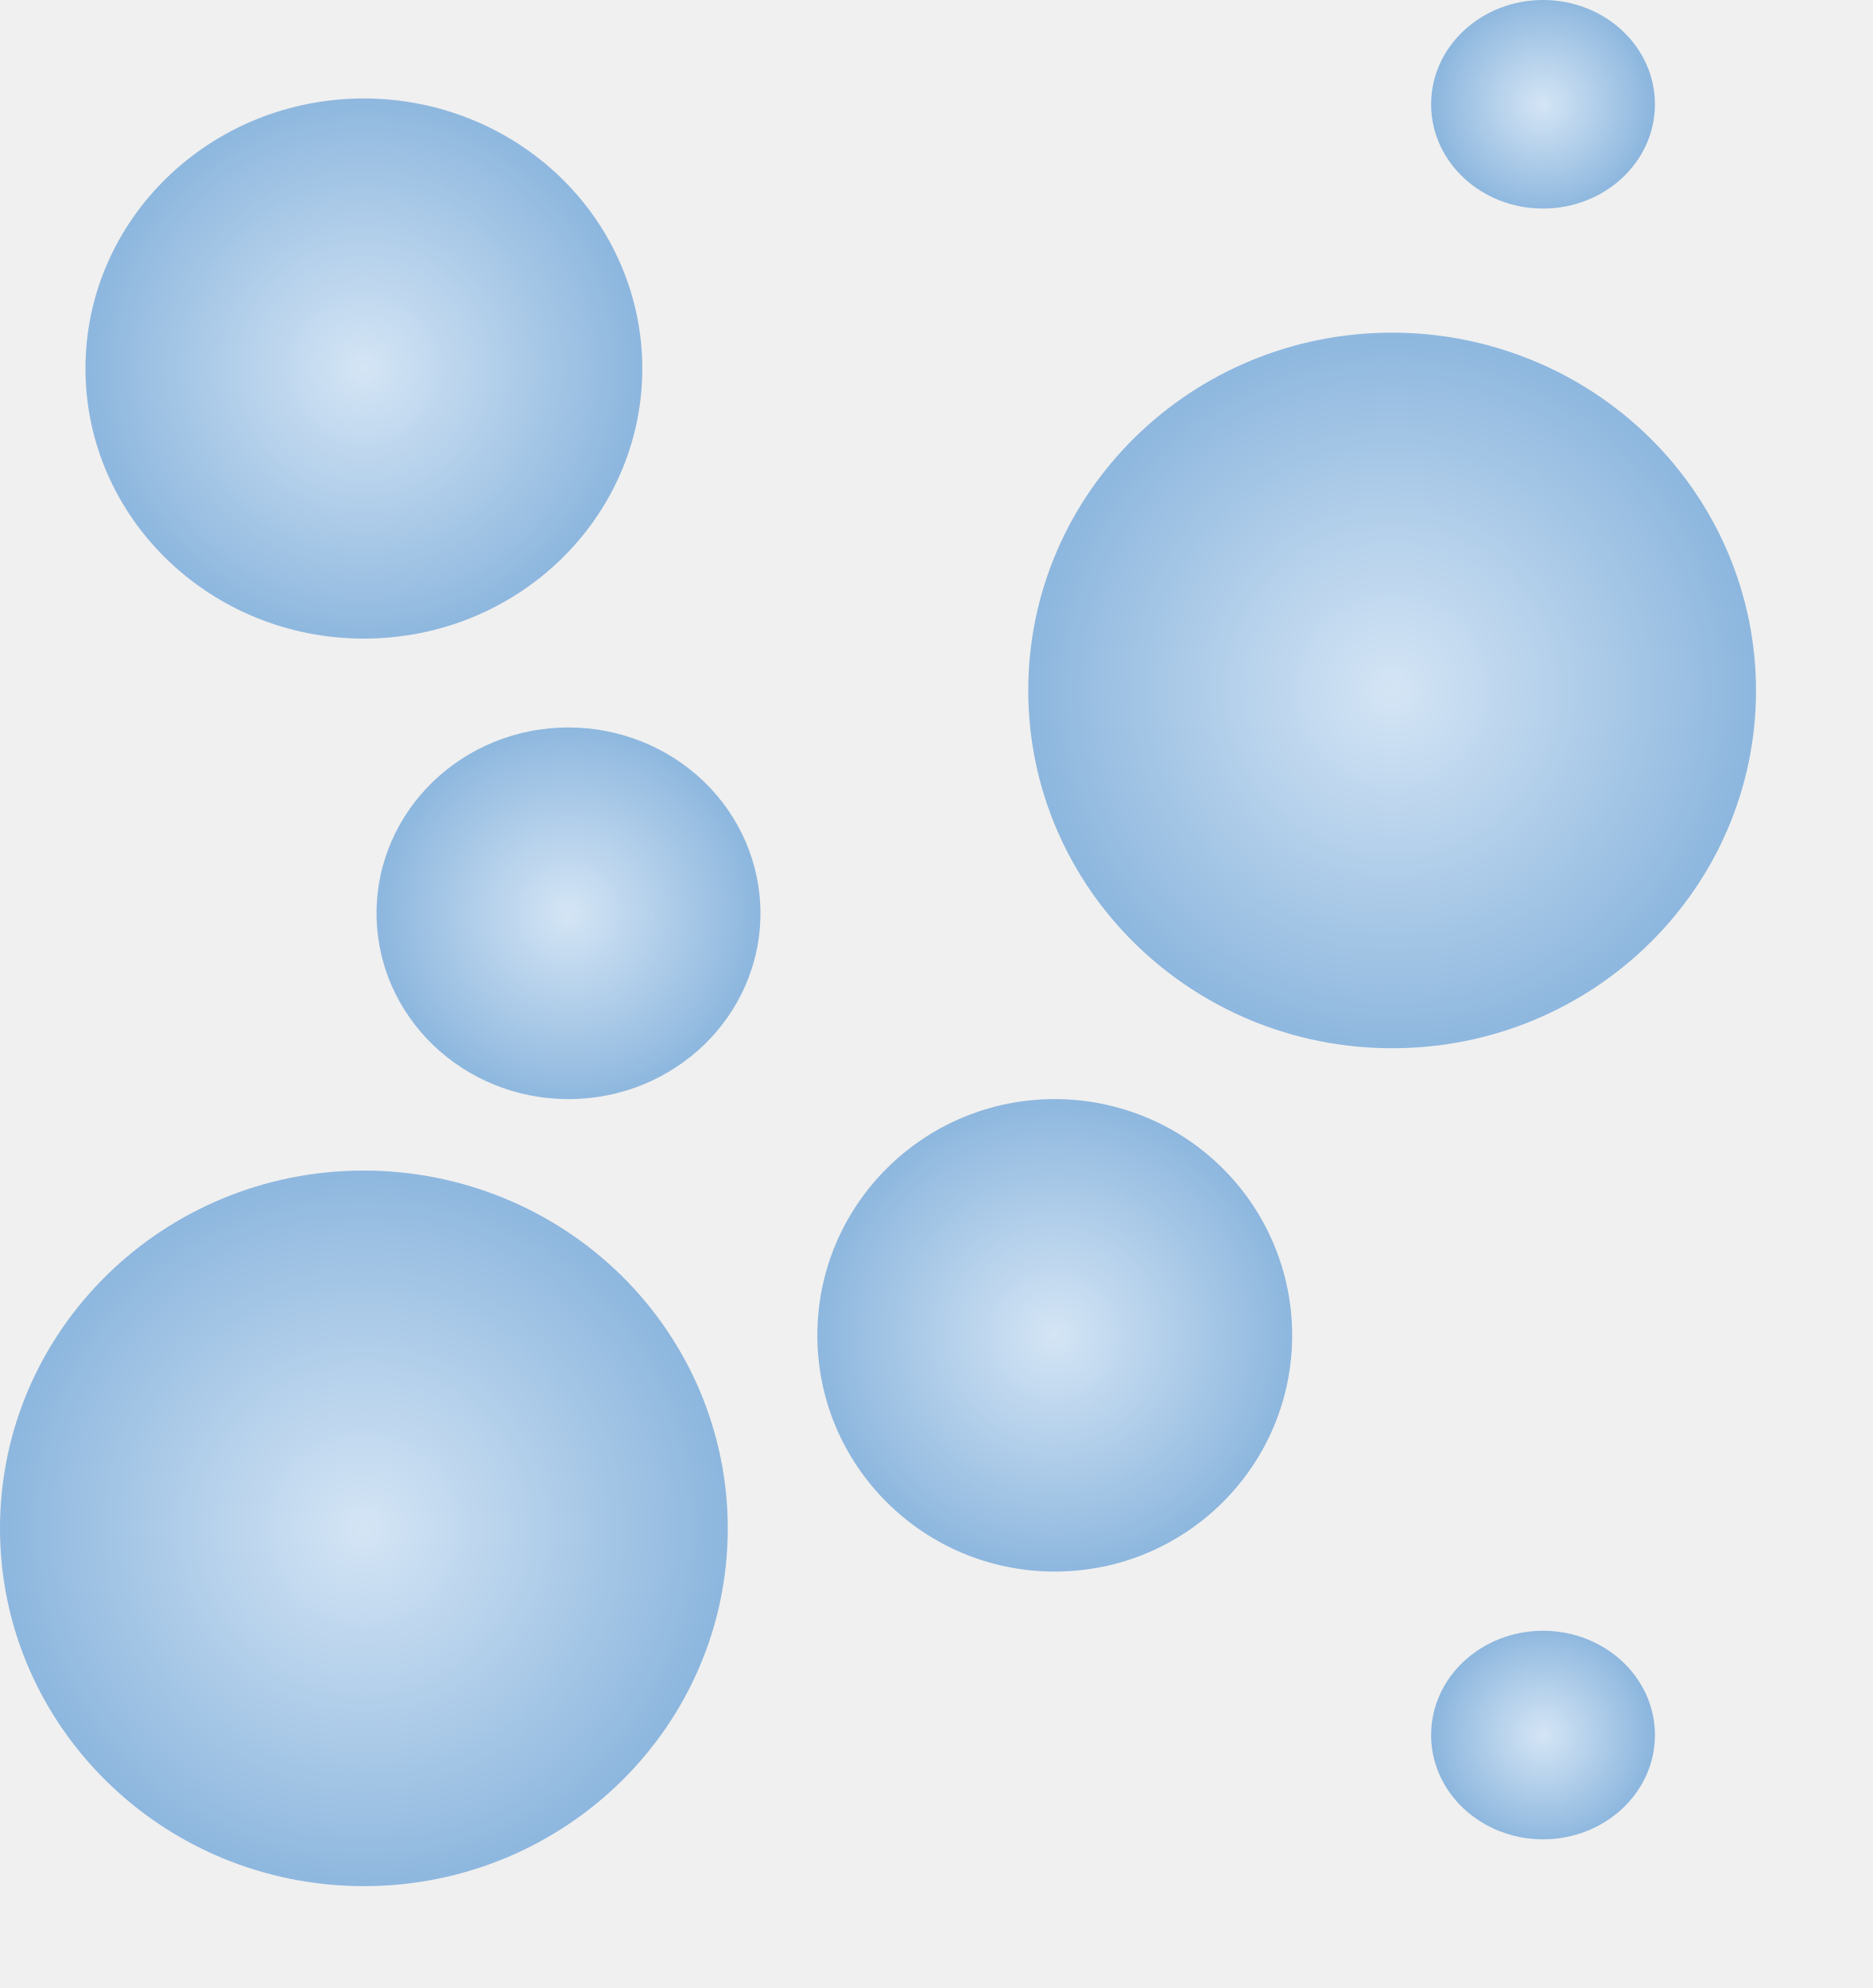
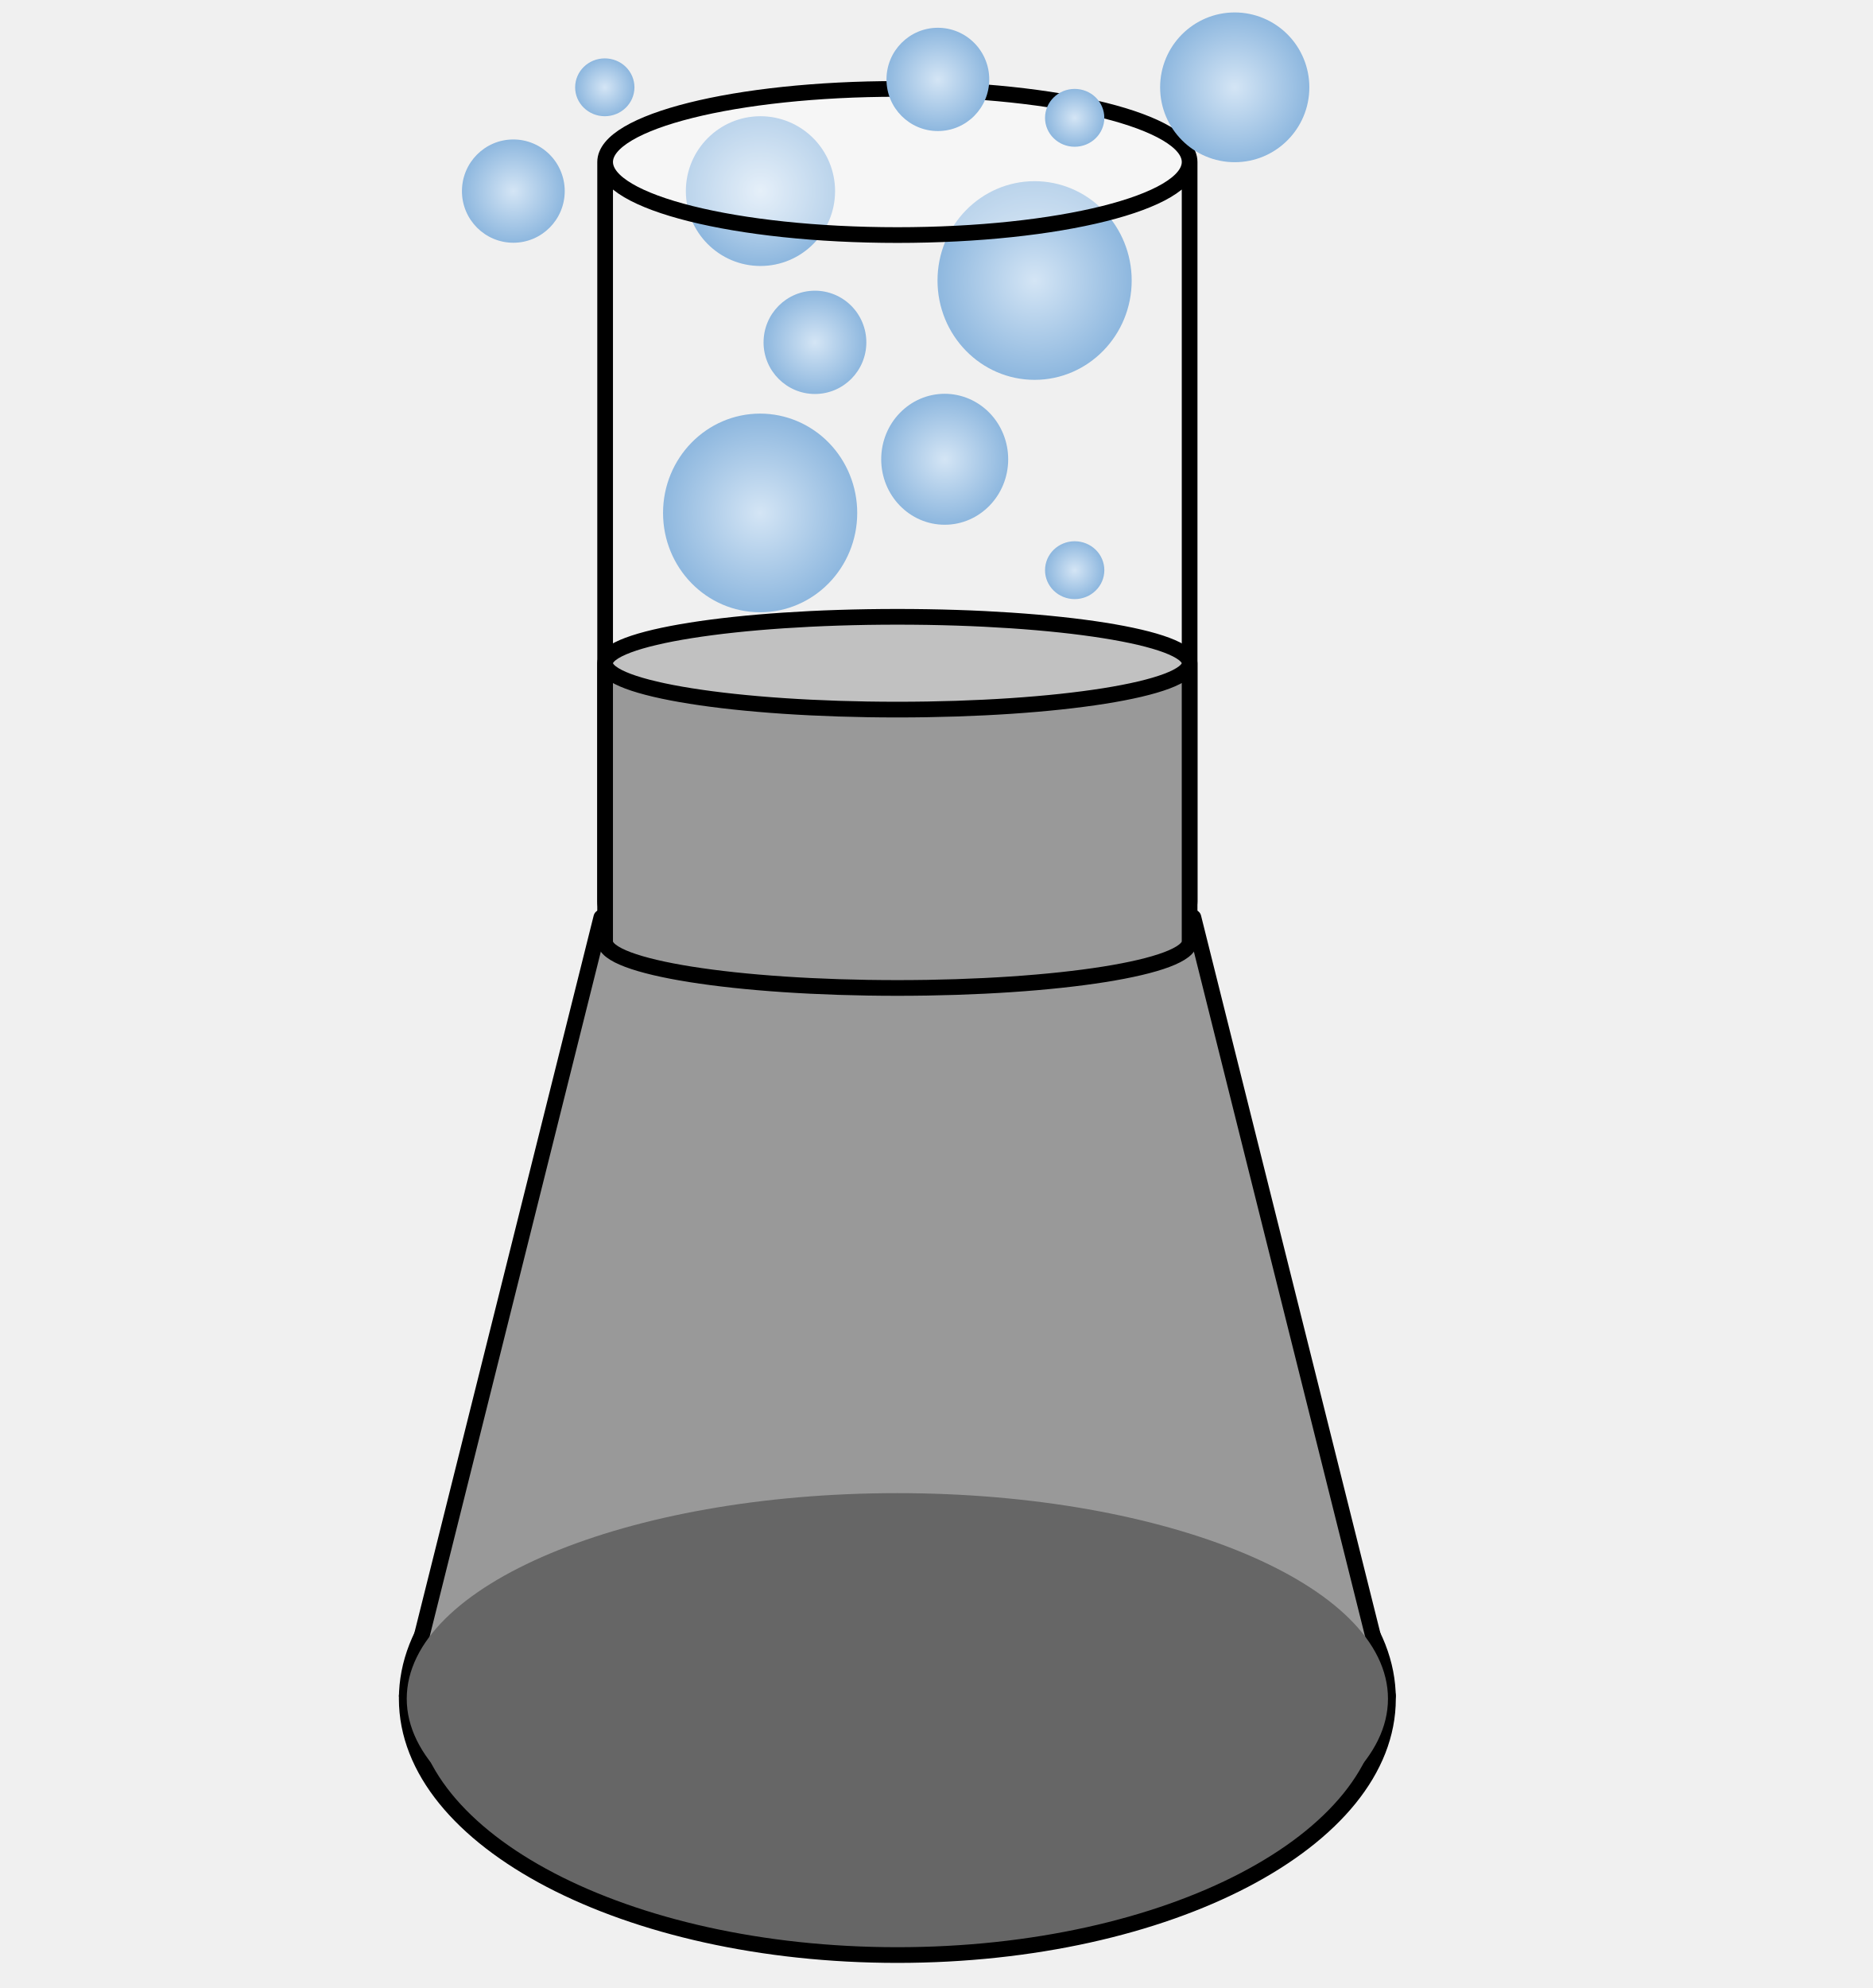
<svg xmlns="http://www.w3.org/2000/svg" version="1.1" viewBox="0.0 0.0 119.396 126.698" fill="none" stroke="none" stroke-linecap="square" stroke-miterlimit="10">
  <clipPath id="p.0">
    <path d="m0 0l119.396 0l0 126.698l-119.396 0l0 -126.698z" clip-rule="nonzero" />
  </clipPath>
  <g clip-path="url(#p.0)">
    <path fill="#000000" fill-opacity="0.0" d="m0 0l119.396 0l0 126.698l-119.396 0z" fill-rule="evenodd" />
    <defs>
-       <radialGradient id="p.1" gradientUnits="userSpaceOnUse" gradientTransform="matrix(4.972303 0.0 0.0 4.972303 0.0 0.0)" spreadMethod="pad" cx="4.665" cy="4.724" fx="4.665" fy="4.724" r="4.972">
+       <radialGradient id="p.1" gradientUnits="userSpaceOnUse" gradientTransform="matrix(2.595575 0.0 0.0 2.595575 0.0 0.0)" spreadMethod="pad" cx="18.677" cy="4.692" fx="18.677" fy="4.692" r="2.596">
        <stop offset="0.0" stop-color="#d4e5f5" />
        <stop offset="1.0" stop-color="#70a4d5" />
      </radialGradient>
    </defs>
-     <path fill="url(#p.1)" d="m5.449 23.488l0 0c0 -9.506 7.946 -17.213 17.748 -17.213l0 0c4.707 0 9.221 1.813 12.55 5.041c3.328 3.228 5.198 7.606 5.198 12.171l0 0c0 9.506 -7.946 17.213 -17.748 17.213l0 0c-9.802 0 -17.748 -7.706 -17.748 -17.213z" fill-rule="evenodd" />
+     <path fill="url(#p.1)" d="m43.722 12.179l0 0c0 -2.635 2.129 -4.772 4.756 -4.772l0 0c1.261 0 2.471 0.503 3.363 1.398c0.892 0.895 1.393 2.109 1.393 3.374l0 0c0 2.635 -2.129 4.772 -4.756 4.772l0 0c-2.627 0 -4.756 -2.136 -4.756 -4.772z" fill-rule="evenodd" />
    <defs>
-       <radialGradient id="p.2" gradientUnits="userSpaceOnUse" gradientTransform="matrix(5.703341 0.0 0.0 5.703341 0.0 0.0)" spreadMethod="pad" cx="15.56" cy="7.715" fx="15.56" fy="7.715" r="5.703">
+       <radialGradient id="p.2" gradientUnits="userSpaceOnUse" gradientTransform="matrix(2.975453 0.0 0.0 2.975453 0.0 0.0)" spreadMethod="pad" cx="22.166" cy="6.008" fx="22.166" fy="6.008" r="2.975">
        <stop offset="0.0" stop-color="#d4e5f5" />
        <stop offset="1.0" stop-color="#70a4d5" />
      </radialGradient>
    </defs>
-     <path fill="url(#p.2)" d="m65.549 44.003l0 0c0 -12.594 10.386 -22.803 23.197 -22.803l0 0c6.152 0 12.052 2.402 16.403 6.679c4.35 4.276 6.794 10.076 6.794 16.124l0 0c0 12.594 -10.386 22.803 -23.197 22.803l0 0c-12.811 0 -23.197 -10.209 -23.197 -22.803z" fill-rule="evenodd" />
+     <path fill="url(#p.2)" d="m59.765 17.878l0 0c0 -3.496 2.771 -6.331 6.189 -6.331l0 0c1.641 0 3.216 0.667 4.376 1.854c1.161 1.187 1.813 2.797 1.813 4.476l0 0c0 3.496 -2.771 6.331 -6.189 6.331l0 0c-3.418 0 -6.189 -2.834 -6.189 -6.331z" fill-rule="evenodd" />
    <defs>
-       <radialGradient id="p.3" gradientUnits="userSpaceOnUse" gradientTransform="matrix(4.126562 0.0 0.0 4.126562 0.0 0.0)" spreadMethod="pad" cx="8.782" cy="14.105" fx="8.782" fy="14.105" r="4.127">
+       <radialGradient id="p.3" gradientUnits="userSpaceOnUse" gradientTransform="matrix(2.154886 0.0 0.0 2.154886 0.0 0.0)" spreadMethod="pad" cx="24.109" cy="10.125" fx="24.109" fy="10.125" r="2.155">
        <stop offset="0.0" stop-color="#d4e5f5" />
        <stop offset="1.0" stop-color="#70a4d5" />
      </radialGradient>
    </defs>
-     <path fill="url(#p.3)" d="m24.005 58.205l0 0c0 -6.54 5.478 -11.843 12.236 -11.843l0 0c3.245 0 6.358 1.248 8.652 3.469c2.295 2.221 3.584 5.233 3.584 8.374l0 0c0 6.54 -5.478 11.843 -12.236 11.843l0 0c-6.758 0 -12.236 -5.302 -12.236 -11.843z" fill-rule="evenodd" />
+     <path fill="url(#p.3)" d="m48.676 21.818l0 0c0 -1.818 1.467 -3.291 3.276 -3.291l0 0c0.869 0 1.702 0.347 2.316 0.964c0.614 0.617 0.959 1.454 0.959 2.327l0 0c0 1.818 -1.467 3.291 -3.276 3.291l0 0c-1.809 0 -3.276 -1.474 -3.276 -3.291z" fill-rule="evenodd" />
    <defs>
-       <radialGradient id="p.4" gradientUnits="userSpaceOnUse" gradientTransform="matrix(5.703341 0.0 0.0 5.703341 0.0 0.0)" spreadMethod="pad" cx="4.067" cy="17.078" fx="4.067" fy="17.078" r="5.703">
+       <radialGradient id="p.4" gradientUnits="userSpaceOnUse" gradientTransform="matrix(2.975453 0.0 0.0 2.975453 0.0 0.0)" spreadMethod="pad" cx="16.285" cy="10.987" fx="16.285" fy="10.987" r="2.975">
        <stop offset="0.0" stop-color="#d4e5f5" />
        <stop offset="1.0" stop-color="#70a4d5" />
      </radialGradient>
    </defs>
-     <path fill="url(#p.4)" d="m0 97.404l0 0c0 -12.594 10.386 -22.803 23.197 -22.803l0 0c6.152 0 12.052 2.402 16.403 6.679c4.35 4.276 6.794 10.076 6.794 16.124l0 0c0 12.594 -10.386 22.803 -23.197 22.803l0 0c-12.811 0 -23.197 -10.209 -23.197 -22.803z" fill-rule="evenodd" />
+     <path fill="url(#p.4)" d="m42.268 32.691l0 0c0 -3.496 2.771 -6.331 6.189 -6.331l0 0c1.641 0 3.216 0.667 4.376 1.854c1.161 1.187 1.813 2.797 1.813 4.476l0 0c0 3.496 -2.771 6.331 -6.189 6.331l0 0c-3.418 0 -6.189 -2.834 -6.189 -6.331z" fill-rule="evenodd" />
    <defs>
-       <radialGradient id="p.5" gradientUnits="userSpaceOnUse" gradientTransform="matrix(4.620271 0.0 0.0 4.620271 0.0 0.0)" spreadMethod="pad" cx="14.553" cy="18.419" fx="14.553" fy="18.419" r="4.62">
+       <radialGradient id="p.5" gradientUnits="userSpaceOnUse" gradientTransform="matrix(2.411106 0.0 0.0 2.411106 0.0 0.0)" spreadMethod="pad" cx="24.978" cy="12.14" fx="24.978" fy="12.14" r="2.411">
        <stop offset="0.0" stop-color="#d4e5f5" />
        <stop offset="1.0" stop-color="#70a4d5" />
      </radialGradient>
    </defs>
-     <path fill="url(#p.5)" d="m52.105 85.102l0 0c0 -8.315 6.776 -15.055 15.134 -15.055l0 0c4.014 0 7.863 1.586 10.701 4.41c2.838 2.823 4.433 6.653 4.433 10.646l0 0c0 8.315 -6.776 15.055 -15.134 15.055l0 0c-8.358 0 -15.134 -6.74 -15.134 -15.055z" fill-rule="evenodd" />
+     <path fill="url(#p.5)" d="m56.176 29.27l0 0c0 -2.305 1.812 -4.173 4.047 -4.173l0 0c1.073 0 2.103 0.44 2.862 1.222c0.759 0.783 1.185 1.844 1.185 2.951l0 0c0 2.305 -1.812 4.173 -4.047 4.173l0 0c-2.235 0 -4.047 -1.868 -4.047 -4.173z" fill-rule="evenodd" />
    <defs>
-       <radialGradient id="p.6" gradientUnits="userSpaceOnUse" gradientTransform="matrix(3.122453 0.0 0.0 3.122453 0.0 0.0)" spreadMethod="pad" cx="31.502" cy="35.414" fx="31.502" fy="35.414" r="3.122">
+       <radialGradient id="p.6" gradientUnits="userSpaceOnUse" gradientTransform="matrix(1.624603 0.0 0.0 1.624603 0.0 0.0)" spreadMethod="pad" cx="42.17" cy="22.367" fx="42.17" fy="22.367" r="1.625">
        <stop offset="0.0" stop-color="#d4e5f5" />
        <stop offset="1.0" stop-color="#70a4d5" />
      </radialGradient>
    </defs>
-     <path fill="url(#p.6)" d="m91.231 110.577l0 0c0 -3.67 3.194 -6.646 7.134 -6.646l0 0c3.94 0 7.134 2.975 7.134 6.646l0 0c0 3.67 -3.194 6.646 -7.134 6.646l0 0c-3.94 0 -7.134 -2.975 -7.134 -6.646z" fill-rule="evenodd" />
+     <path fill="url(#p.6)" d="m66.62 36.338l0 0c0 -1.018 0.846 -1.843 1.89 -1.843l0 0c0.501 0 0.982 0.194 1.336 0.54c0.354 0.346 0.553 0.814 0.553 1.303l0 0c0 1.018 -0.846 1.843 -1.89 1.843l0 0c-1.044 0 -1.89 -0.825 -1.89 -1.843z" fill-rule="evenodd" />
+     <path fill="#666666" d="m25.929 108.267l0 0c0 -9.019 14.003 -16.331 31.276 -16.331l0 0c17.273 0 31.276 7.312 31.276 16.331l0 0c0 9.019 -14.003 16.331 -31.276 16.331l0 0c-17.273 0 -31.276 -7.312 -31.276 -16.331z" fill-rule="evenodd" />
+     <path stroke="#000000" stroke-width="1.0" stroke-linejoin="round" stroke-linecap="butt" d="m25.929 108.267l0 0c0 -9.019 14.003 -16.331 31.276 -16.331l0 0c17.273 0 31.276 7.312 31.276 16.331l0 0c0 9.019 -14.003 16.331 -31.276 16.331l0 0c-17.273 0 -31.276 -7.312 -31.276 -16.331z" fill-rule="evenodd" />
+     <path fill="#999999" d="m25.929 108.078l12.402 -49.606l37.748 0l12.402 49.606z" fill-rule="evenodd" />
+     <path stroke="#000000" stroke-width="1.0" stroke-linejoin="round" stroke-linecap="butt" d="m25.929 108.078l12.402 -49.606l37.748 0l12.402 49.606z" fill-rule="evenodd" />
+     <path fill="#666666" d="m25.929 108.262l0 0c0 -7.236 14.003 -13.102 31.276 -13.102l0 0c17.273 0 31.276 5.866 31.276 13.102l0 0c0 7.236 -14.003 13.102 -31.276 13.102l0 0c-17.273 0 -31.276 -5.866 -31.276 -13.102z" fill-rule="evenodd" />
+     <path fill="#000000" fill-opacity="0.0" d="m38.576 10.324l0 0c0 2.572 8.341 4.657 18.63 4.657c10.289 0 18.63 -2.085 18.63 -4.657l0 47.126c0 2.572 -8.341 4.657 -18.63 4.657c-10.289 0 -18.63 -2.085 -18.63 -4.657z" fill-rule="evenodd" />
+     <path fill="#000000" fill-opacity="0.0" d="m38.576 10.324l0 0c0 -2.572 8.341 -4.657 18.63 -4.657c10.289 0 18.63 2.085 18.63 4.657l0 0c0 2.572 -8.341 4.657 -18.63 4.657c-10.289 0 -18.63 -2.085 -18.63 -4.657z" fill-rule="evenodd" />
+     <path fill="#000000" fill-opacity="0.0" d="m75.836 10.324l0 0c0 2.572 -8.341 4.657 -18.63 4.657c-10.289 0 -18.63 -2.085 -18.63 -4.657l0 0c0 -2.572 8.341 -4.657 18.63 -4.657c10.289 0 18.63 2.085 18.63 4.657l0 47.126c0 2.572 -8.341 4.657 -18.63 4.657c-10.289 0 -18.63 -2.085 -18.63 -4.657l0 -47.126" fill-rule="evenodd" />
+     <path fill="#ffffff" fill-opacity="0.4" d="m38.576 10.324l0 0c0 -2.572 8.341 -4.657 18.63 -4.657c10.289 0 18.63 2.085 18.63 4.657l0 0c0 2.572 -8.341 4.657 -18.63 4.657c-10.289 0 -18.63 -2.085 -18.63 -4.657z" fill-rule="evenodd" />
+     <path stroke="#000000" stroke-width="1.0" stroke-linejoin="round" stroke-linecap="butt" d="m75.836 10.324l0 0c0 2.572 -8.341 4.657 -18.63 4.657c-10.289 0 -18.63 -2.085 -18.63 -4.657l0 0c0 -2.572 8.341 -4.657 18.63 -4.657c10.289 0 18.63 2.085 18.63 4.657l0 47.126c0 2.572 -8.341 4.657 -18.63 4.657c-10.289 0 -18.63 -2.085 -18.63 -4.657l0 -47.126" fill-rule="evenodd" />
+     <path fill="#999999" d="m38.575 42.267l0 0c0 1.633 8.341 2.957 18.63 2.957c10.289 0 18.63 -1.324 18.63 -2.957l0 17.74c0 1.633 -8.341 2.957 -18.63 2.957c-10.289 0 -18.63 -1.324 -18.63 -2.957z" fill-rule="evenodd" />
+     <path fill="#c1c1c1" d="m38.575 42.267l0 0c0 -1.633 8.341 -2.957 18.63 -2.957c10.289 0 18.63 1.324 18.63 2.957l0 0c0 1.633 -8.341 2.957 -18.63 2.957c-10.289 0 -18.63 -1.324 -18.63 -2.957z" fill-rule="evenodd" />
+     <path fill="#000000" fill-opacity="0.0" d="m75.835 42.267l0 0c0 1.633 -8.341 2.957 -18.63 2.957c-10.289 0 -18.63 -1.324 -18.63 -2.957l0 0c0 -1.633 8.341 -2.957 18.63 -2.957c10.289 0 18.63 1.324 18.63 2.957l0 17.74c0 1.633 -8.341 2.957 -18.63 2.957c-10.289 0 -18.63 -1.324 -18.63 -2.957l0 -17.74" fill-rule="evenodd" />
+     <path stroke="#000000" stroke-width="1.0" stroke-linejoin="round" stroke-linecap="butt" d="m75.835 42.267l0 0c0 1.633 -8.341 2.957 -18.63 2.957c-10.289 0 -18.63 -1.324 -18.63 -2.957l0 0c0 -1.633 8.341 -2.957 18.63 -2.957c10.289 0 18.63 1.324 18.63 2.957l0 17.74c0 1.633 -8.341 2.957 -18.63 2.957c-10.289 0 -18.63 -1.324 -18.63 -2.957l0 -17.74" fill-rule="evenodd" />
    <defs>
-       <radialGradient id="p.7" gradientUnits="userSpaceOnUse" gradientTransform="matrix(3.122453 0.0 0.0 3.122453 0.0 0.0)" spreadMethod="pad" cx="31.502" cy="2.128" fx="31.502" fy="2.128" r="3.122">
+       <radialGradient id="p.7" gradientUnits="userSpaceOnUse" gradientTransform="matrix(1.624603 0.0 0.0 1.624603 0.0 0.0)" spreadMethod="pad" cx="23.732" cy="3.425" fx="23.732" fy="3.425" r="1.625">
        <stop offset="0.0" stop-color="#d4e5f5" />
        <stop offset="1.0" stop-color="#70a4d5" />
      </radialGradient>
    </defs>
-     <path fill="url(#p.7)" d="m91.231 6.646l0 0c0 -3.67 3.194 -6.646 7.134 -6.646l0 0c3.94 0 7.134 2.975 7.134 6.646l0 0c0 3.67 -3.194 6.646 -7.134 6.646l0 0c-3.94 0 -7.134 -2.975 -7.134 -6.646z" fill-rule="evenodd" />
+     <path fill="url(#p.7)" d="m36.665 5.564l0 0c0 -1.018 0.846 -1.843 1.89 -1.843l0 0c0.501 0 0.982 0.194 1.336 0.54c0.354 0.346 0.553 0.814 0.553 1.303l0 0c0 1.018 -0.846 1.843 -1.89 1.843l0 0c-1.044 0 -1.89 -0.825 -1.89 -1.843z" fill-rule="evenodd" />
+     <defs>
+       <radialGradient id="p.8" gradientUnits="userSpaceOnUse" gradientTransform="matrix(2.595575 0.0 0.0 2.595575 0.0 0.0)" spreadMethod="pad" cx="30.325" cy="2.144" fx="30.325" fy="2.144" r="2.596">
+         <stop offset="0.0" stop-color="#d4e5f5" />
+         <stop offset="1.0" stop-color="#70a4d5" />
+       </radialGradient>
+     </defs>
+     <path fill="url(#p.8)" d="m73.956 5.565l0 0c0 -2.635 2.129 -4.772 4.756 -4.772l0 0c1.261 0 2.471 0.503 3.363 1.398c0.892 0.895 1.393 2.109 1.393 3.374l0 0c0 2.635 -2.129 4.772 -4.756 4.772l0 0c-2.627 0 -4.756 -2.136 -4.756 -4.772z" fill-rule="evenodd" />
+     <defs>
+       <radialGradient id="p.9" gradientUnits="userSpaceOnUse" gradientTransform="matrix(2.154886 0.0 0.0 2.154886 0.0 0.0)" spreadMethod="pad" cx="27.745" cy="2.348" fx="27.745" fy="2.348" r="2.155">
+         <stop offset="0.0" stop-color="#d4e5f5" />
+         <stop offset="1.0" stop-color="#70a4d5" />
+       </radialGradient>
+     </defs>
+     <path fill="url(#p.9)" d="m56.512 5.061l0 0c0 -1.818 1.467 -3.291 3.276 -3.291l0 0c0.869 0 1.702 0.347 2.316 0.964c0.614 0.617 0.959 1.454 0.959 2.327l0 0c0 1.818 -1.467 3.291 -3.276 3.291l0 0c-1.809 0 -3.276 -1.474 -3.276 -3.291z" fill-rule="evenodd" />
+     <defs>
+       <radialGradient id="p.10" gradientUnits="userSpaceOnUse" gradientTransform="matrix(2.154886 0.0 0.0 2.154886 0.0 0.0)" spreadMethod="pad" cx="15.186" cy="5.652" fx="15.186" fy="5.652" r="2.155">
+         <stop offset="0.0" stop-color="#d4e5f5" />
+         <stop offset="1.0" stop-color="#70a4d5" />
+       </radialGradient>
+     </defs>
+     <path fill="url(#p.10)" d="m29.449 12.179l0 0c0 -1.818 1.467 -3.291 3.276 -3.291l0 0c0.869 0 1.702 0.347 2.316 0.964c0.614 0.617 0.959 1.454 0.959 2.327l0 0c0 1.818 -1.467 3.291 -3.276 3.291l0 0c-1.809 0 -3.276 -1.474 -3.276 -3.291z" fill-rule="evenodd" />
+     <defs>
+       <radialGradient id="p.11" gradientUnits="userSpaceOnUse" gradientTransform="matrix(1.624603 0.0 0.0 1.624603 0.0 0.0)" spreadMethod="pad" cx="42.17" cy="4.622" fx="42.17" fy="4.622" r="1.625">
+         <stop offset="0.0" stop-color="#d4e5f5" />
+         <stop offset="1.0" stop-color="#70a4d5" />
+       </radialGradient>
+     </defs>
+     <path fill="url(#p.11)" d="m66.62 7.509l0 0c0 -1.018 0.846 -1.843 1.89 -1.843l0 0c0.501 0 0.982 0.194 1.336 0.54c0.354 0.346 0.553 0.814 0.553 1.303l0 0c0 1.018 -0.846 1.843 -1.89 1.843l0 0c-1.044 0 -1.89 -0.825 -1.89 -1.843z" fill-rule="evenodd" />
  </g>
</svg>
